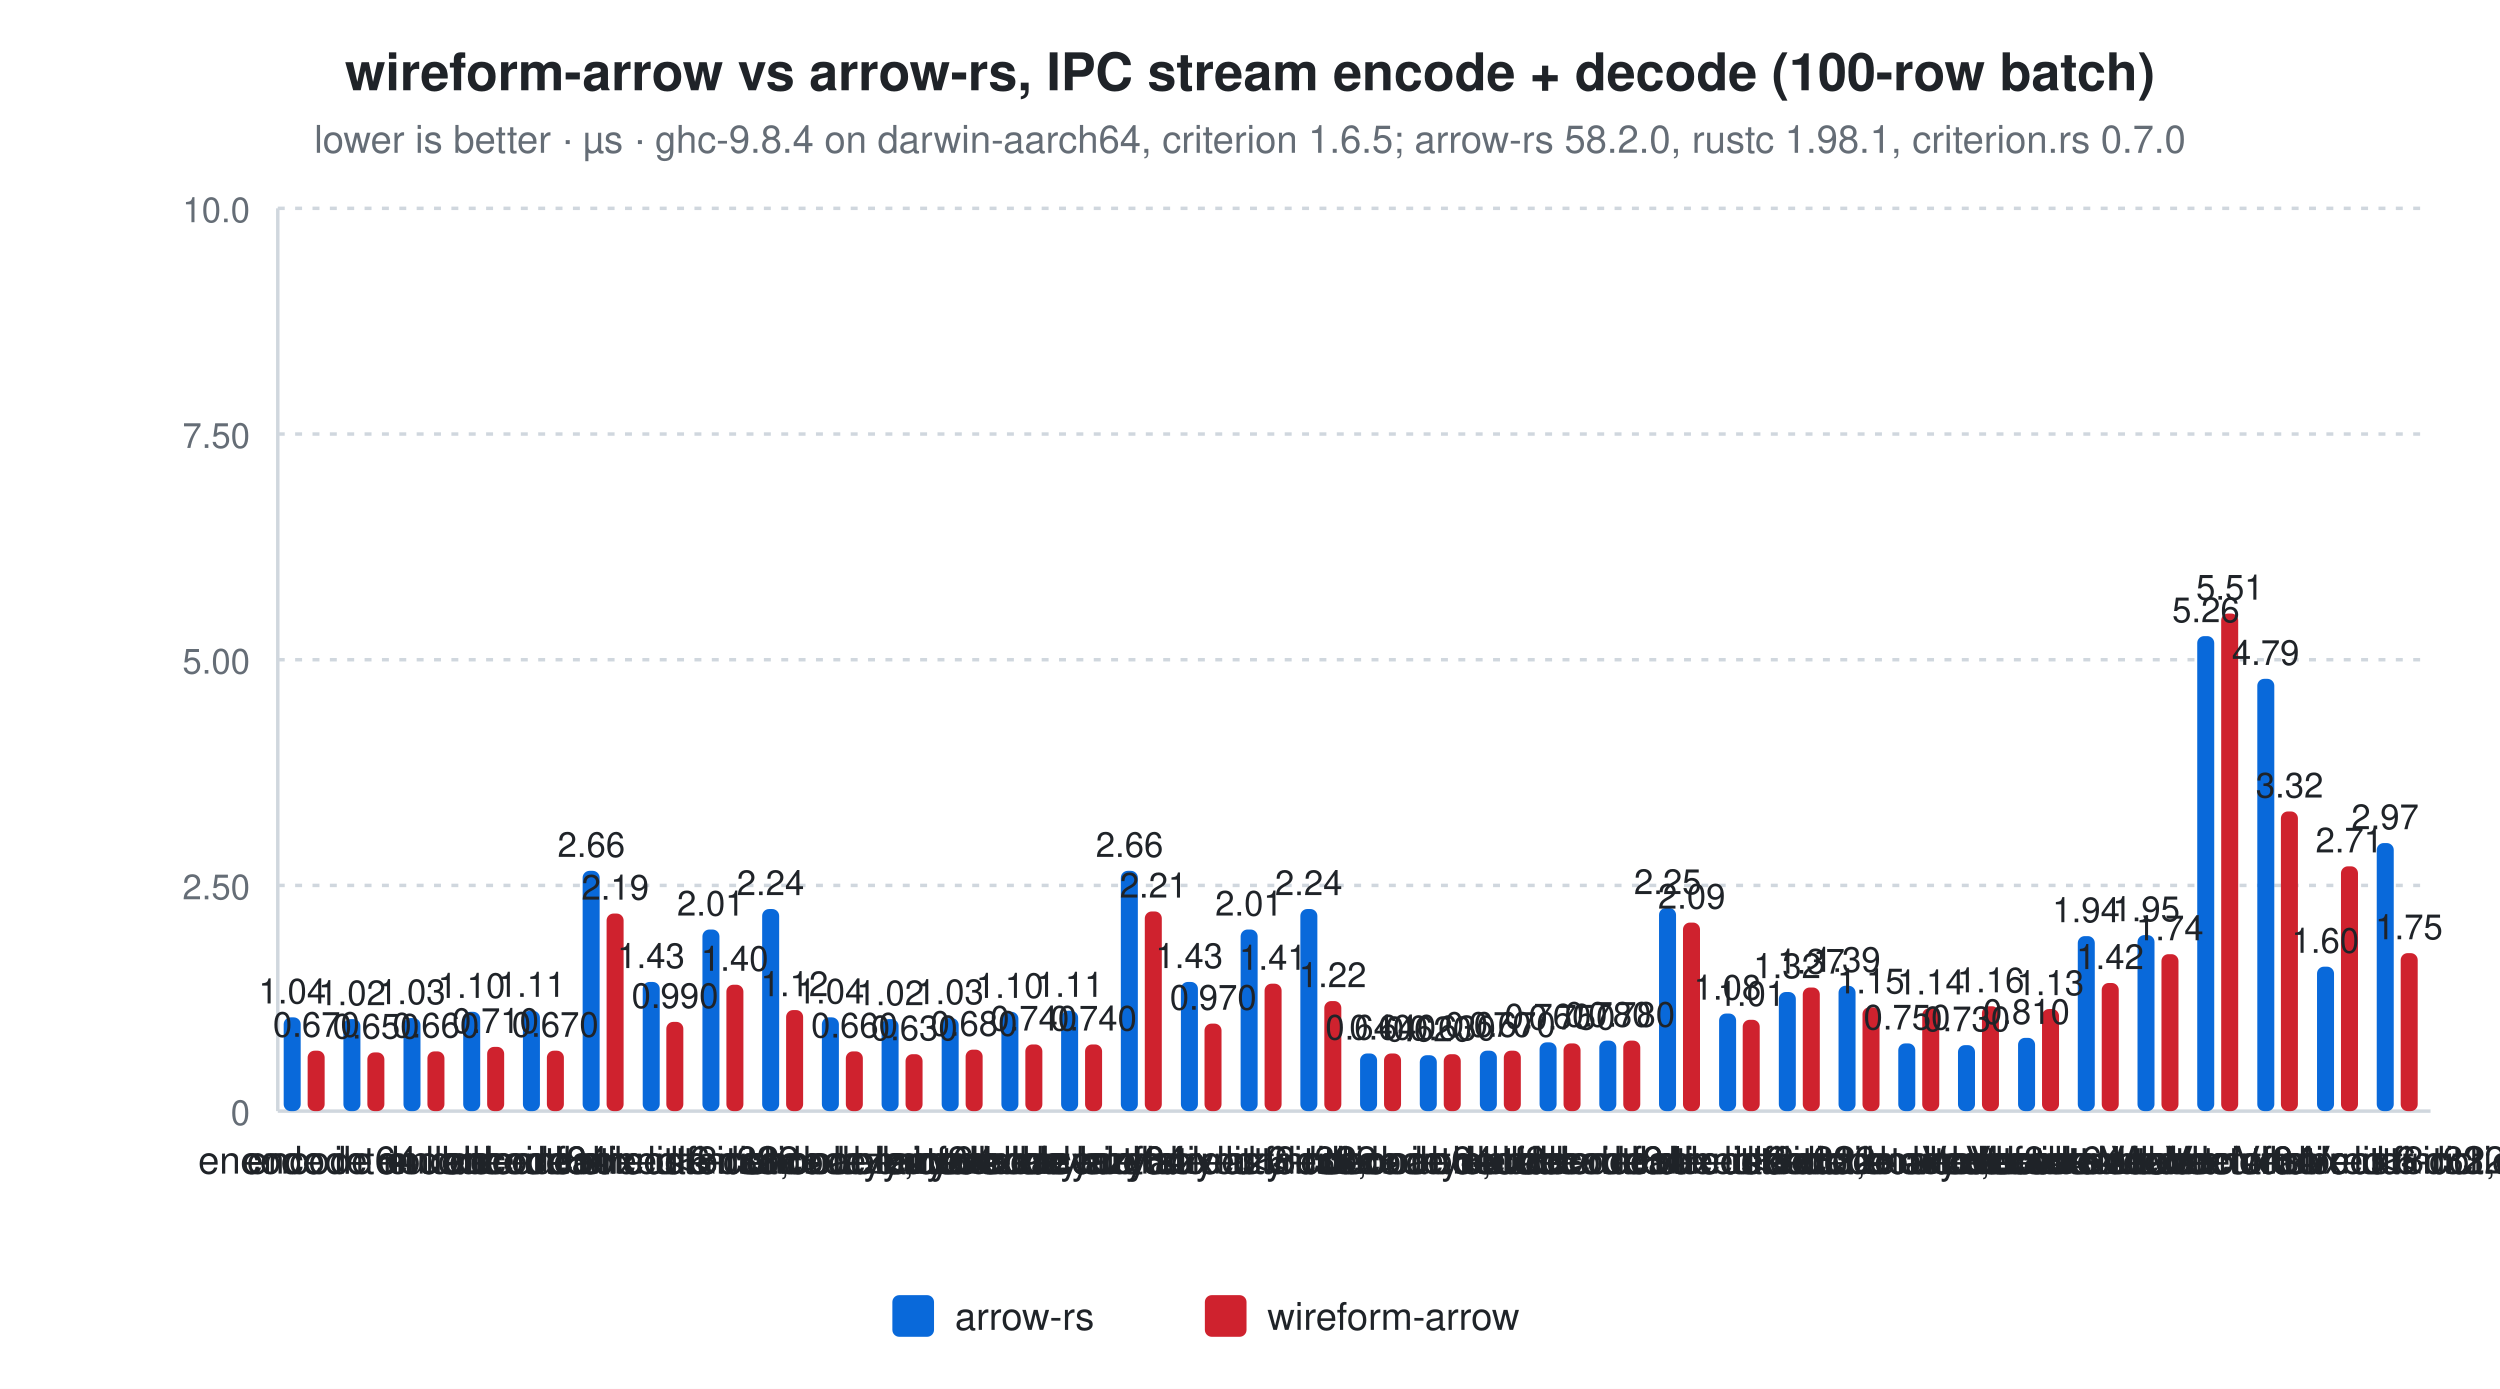
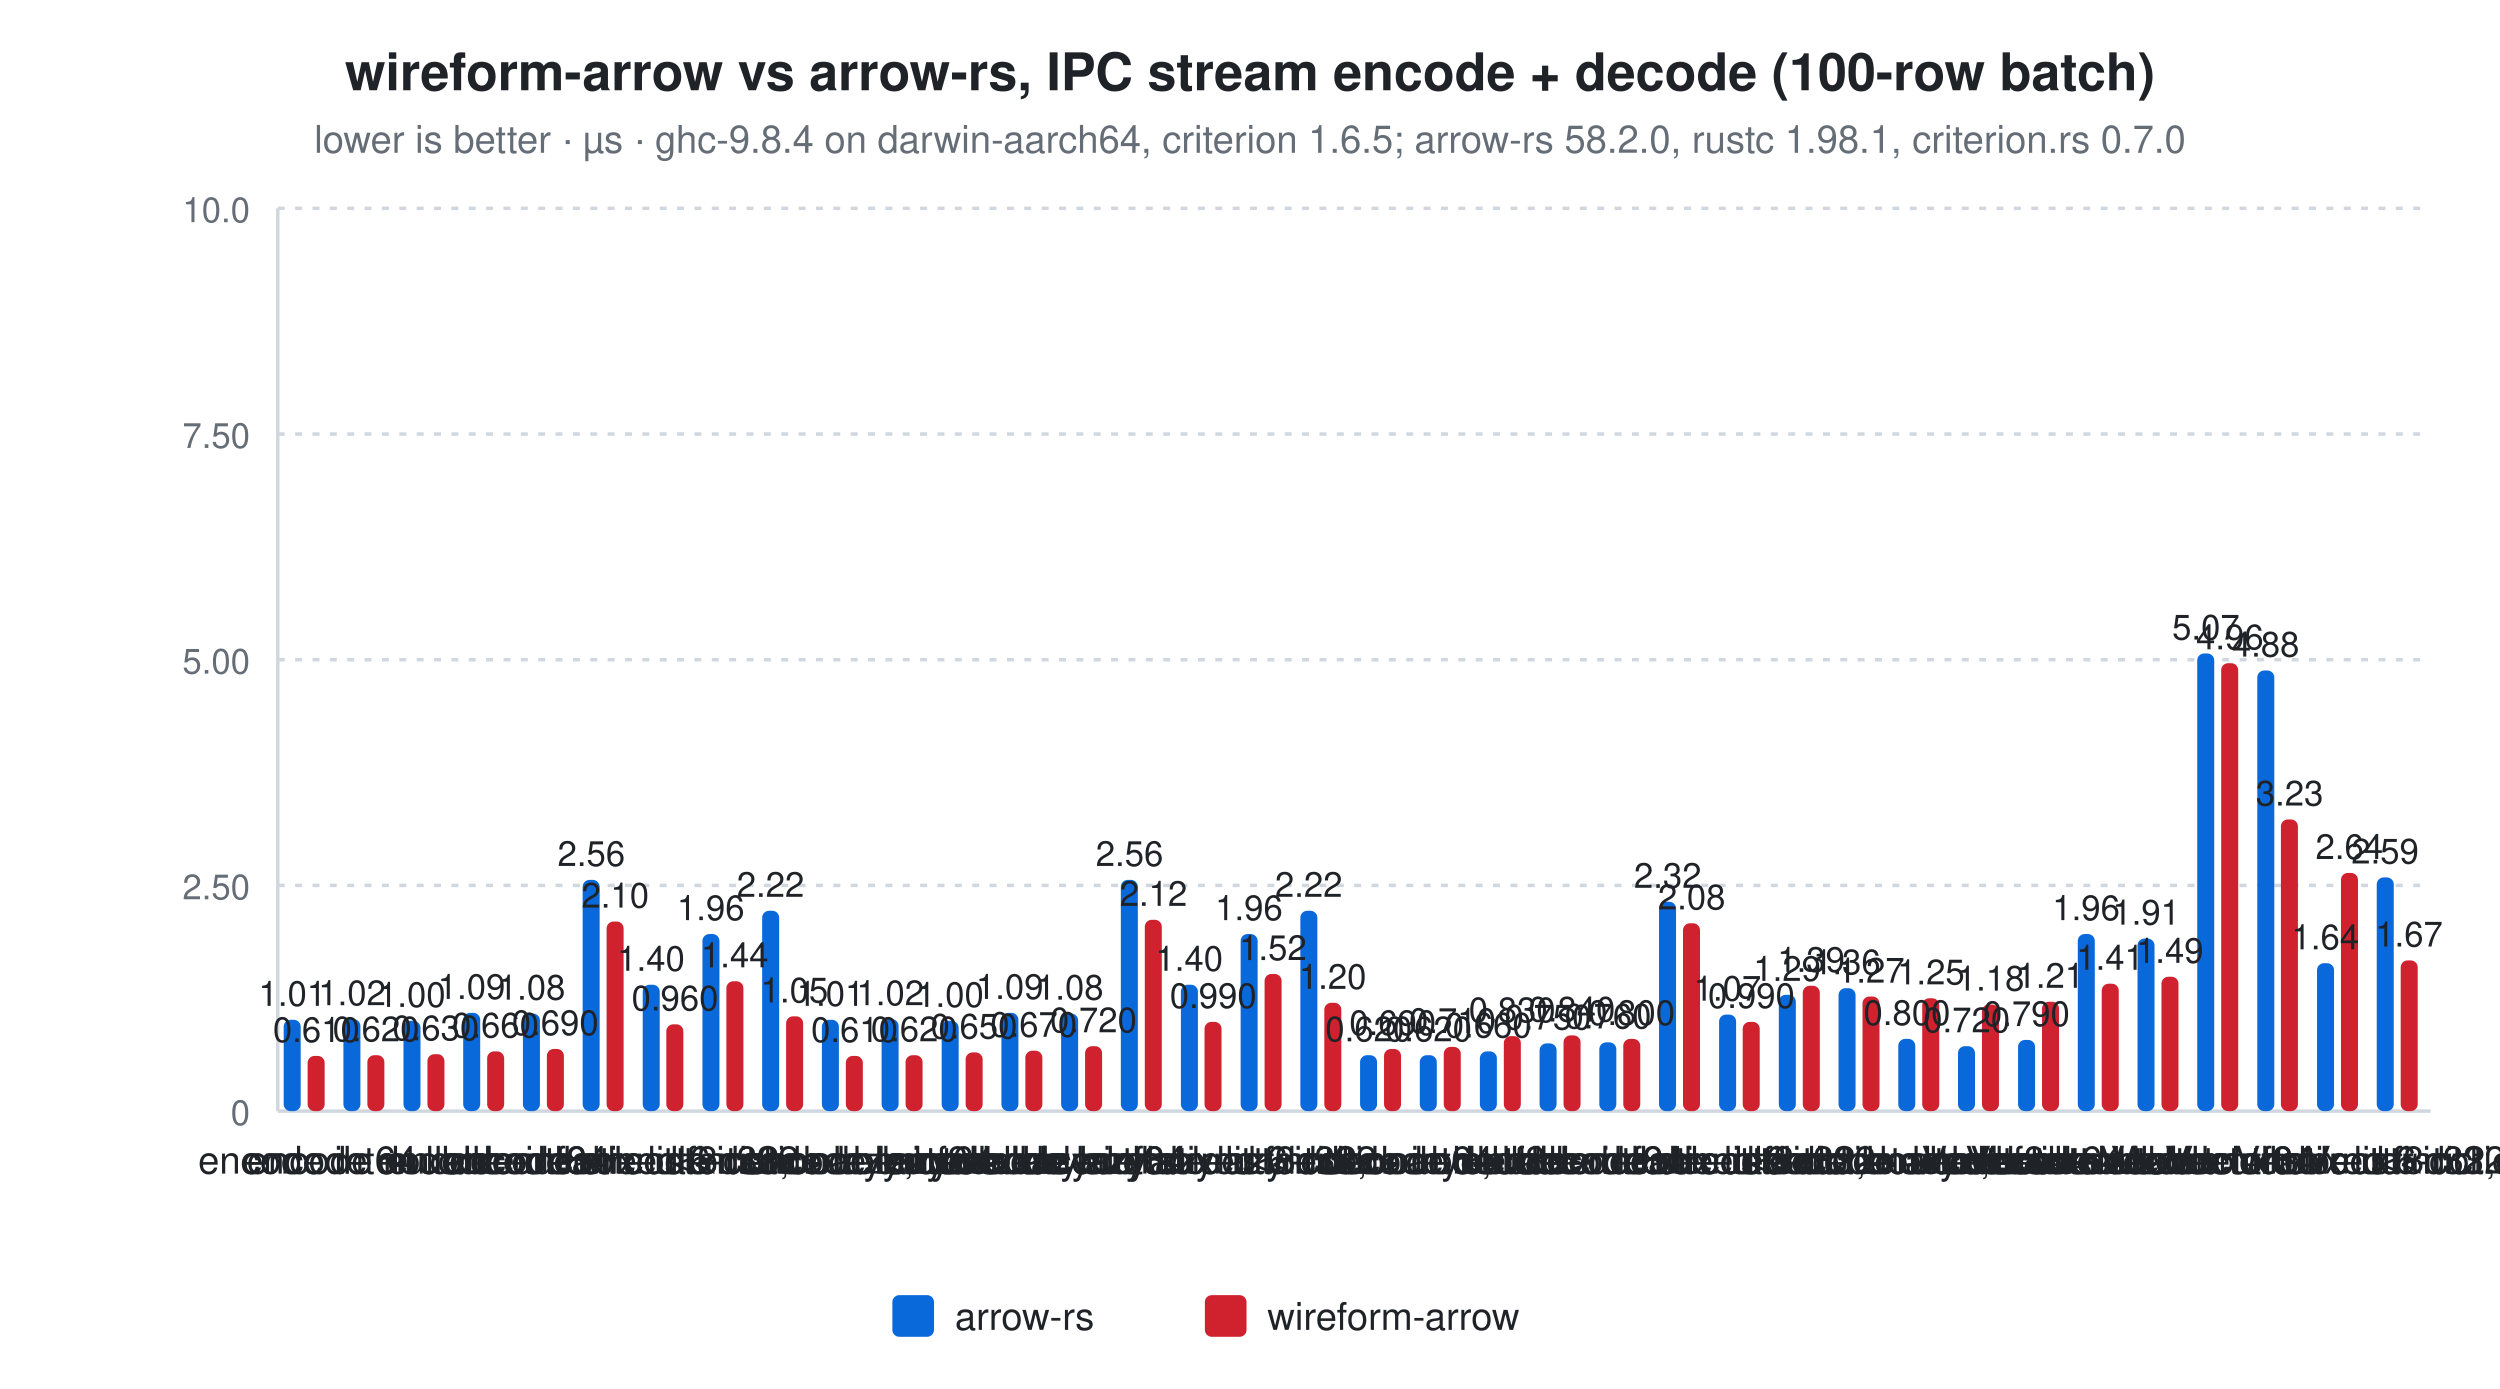
<svg xmlns="http://www.w3.org/2000/svg" viewBox="0 0 720 400" width="720" height="400" font-family="ui-sans-serif, system-ui, -apple-system, BlinkMacSystemFont, &quot;Segoe UI&quot;, Helvetica, Arial, sans-serif" font-size="12">
  <rect x="0" y="0" width="720" height="400" fill="#ffffff" />
  <text x="360" y="26" text-anchor="middle" font-size="15" font-weight="600" fill="#1f2328">wireform-arrow vs arrow-rs, IPC stream encode + decode (100-row batch)</text>
  <text x="360" y="44" text-anchor="middle" font-size="11" fill="#656d76">lower is better · µs · ghc-9.8.4 on darwin-aarch64, criterion 1.6.5; arrow-rs 58.2.0, rustc 1.98.1, criterion.rs 0.7.0</text>
  <g stroke="#d0d7de" stroke-width="1">
    <line x1="80" y1="320" x2="700" y2="320" />
    <line x1="80" y1="60" x2="80" y2="320" />
  </g>
  <g>
    <g />
    <text x="72" y="324" text-anchor="end" font-size="10" fill="#656d76">0</text>
    <line x1="80" y1="255" x2="700" y2="255" stroke="#d0d7de" stroke-width="1" stroke-dasharray="2 3" />
    <text x="72" y="259" text-anchor="end" font-size="10" fill="#656d76">2.50</text>
    <line x1="80" y1="190" x2="700" y2="190" stroke="#d0d7de" stroke-width="1" stroke-dasharray="2 3" />
    <text x="72" y="194" text-anchor="end" font-size="10" fill="#656d76">5.00</text>
    <line x1="80" y1="125" x2="700" y2="125" stroke="#d0d7de" stroke-width="1" stroke-dasharray="2 3" />
    <text x="72" y="129" text-anchor="end" font-size="10" fill="#656d76">7.50</text>
    <line x1="80" y1="60" x2="700" y2="60" stroke="#d0d7de" stroke-width="1" stroke-dasharray="2 3" />
    <text x="72" y="64" text-anchor="end" font-size="10" fill="#656d76">10.0</text>
  </g>
  <g>
-     <rect x="81.7" y="293.0" width="4.9" height="27.0" rx="2" fill="#0969da" />
-     <rect x="88.6" y="302.6" width="4.9" height="17.4" rx="2" fill="#cf222e" />
+     <rect x="81.7" y="293.7" width="4.9" height="26.3" rx="2" fill="#0969da" />
+     <rect x="88.6" y="304.1" width="4.9" height="15.9" rx="2" fill="#cf222e" />
    <rect x="98.9" y="293.5" width="4.9" height="26.5" rx="2" fill="#0969da" />
-     <rect x="105.8" y="303.1" width="4.9" height="16.9" rx="2" fill="#cf222e" />
-     <rect x="116.2" y="293.2" width="4.9" height="26.8" rx="2" fill="#0969da" />
-     <rect x="123.1" y="302.8" width="4.9" height="17.2" rx="2" fill="#cf222e" />
-     <rect x="133.4" y="291.4" width="4.9" height="28.6" rx="2" fill="#0969da" />
-     <rect x="140.3" y="301.5" width="4.9" height="18.5" rx="2" fill="#cf222e" />
-     <rect x="150.6" y="291.1" width="4.9" height="28.9" rx="2" fill="#0969da" />
-     <rect x="157.5" y="302.6" width="4.9" height="17.4" rx="2" fill="#cf222e" />
-     <rect x="167.8" y="250.8" width="4.9" height="69.2" rx="2" fill="#0969da" />
-     <rect x="174.7" y="263.1" width="4.9" height="56.9" rx="2" fill="#cf222e" />
-     <rect x="185.1" y="282.8" width="4.9" height="37.2" rx="2" fill="#0969da" />
-     <rect x="191.9" y="294.3" width="4.9" height="25.7" rx="2" fill="#cf222e" />
-     <rect x="202.3" y="267.7" width="4.9" height="52.3" rx="2" fill="#0969da" />
-     <rect x="209.2" y="283.6" width="4.9" height="36.4" rx="2" fill="#cf222e" />
-     <rect x="219.5" y="261.8" width="4.9" height="58.2" rx="2" fill="#0969da" />
-     <rect x="226.4" y="290.9" width="4.9" height="29.1" rx="2" fill="#cf222e" />
-     <rect x="236.7" y="293.0" width="4.9" height="27.0" rx="2" fill="#0969da" />
-     <rect x="243.6" y="302.8" width="4.9" height="17.2" rx="2" fill="#cf222e" />
+     <rect x="105.8" y="303.9" width="4.9" height="16.1" rx="2" fill="#cf222e" />
+     <rect x="116.2" y="294" width="4.9" height="26" rx="2" fill="#0969da" />
+     <rect x="123.1" y="303.6" width="4.9" height="16.4" rx="2" fill="#cf222e" />
+     <rect x="133.4" y="291.7" width="4.9" height="28.3" rx="2" fill="#0969da" />
+     <rect x="140.3" y="302.8" width="4.9" height="17.2" rx="2" fill="#cf222e" />
+     <rect x="150.6" y="291.9" width="4.9" height="28.1" rx="2" fill="#0969da" />
+     <rect x="157.5" y="302.1" width="4.9" height="17.9" rx="2" fill="#cf222e" />
+     <rect x="167.8" y="253.4" width="4.9" height="66.6" rx="2" fill="#0969da" />
+     <rect x="174.7" y="265.4" width="4.9" height="54.6" rx="2" fill="#cf222e" />
+     <rect x="185.1" y="283.6" width="4.9" height="36.4" rx="2" fill="#0969da" />
+     <rect x="191.9" y="295.0" width="4.9" height="25.0" rx="2" fill="#cf222e" />
+     <rect x="202.3" y="269.0" width="4.9" height="51.0" rx="2" fill="#0969da" />
+     <rect x="209.2" y="282.6" width="4.9" height="37.4" rx="2" fill="#cf222e" />
+     <rect x="219.5" y="262.3" width="4.9" height="57.7" rx="2" fill="#0969da" />
+     <rect x="226.4" y="292.7" width="4.9" height="27.3" rx="2" fill="#cf222e" />
+     <rect x="236.7" y="293.7" width="4.9" height="26.3" rx="2" fill="#0969da" />
+     <rect x="243.6" y="304.1" width="4.9" height="15.9" rx="2" fill="#cf222e" />
    <rect x="253.9" y="293.5" width="4.9" height="26.5" rx="2" fill="#0969da" />
-     <rect x="260.8" y="303.6" width="4.9" height="16.4" rx="2" fill="#cf222e" />
-     <rect x="271.2" y="293.2" width="4.9" height="26.8" rx="2" fill="#0969da" />
-     <rect x="278.1" y="302.3" width="4.9" height="17.7" rx="2" fill="#cf222e" />
-     <rect x="288.4" y="291.4" width="4.9" height="28.6" rx="2" fill="#0969da" />
-     <rect x="295.3" y="300.8" width="4.9" height="19.2" rx="2" fill="#cf222e" />
-     <rect x="305.6" y="291.1" width="4.9" height="28.9" rx="2" fill="#0969da" />
-     <rect x="312.5" y="300.8" width="4.9" height="19.2" rx="2" fill="#cf222e" />
-     <rect x="322.8" y="250.8" width="4.9" height="69.2" rx="2" fill="#0969da" />
-     <rect x="329.7" y="262.5" width="4.9" height="57.5" rx="2" fill="#cf222e" />
-     <rect x="340.1" y="282.8" width="4.9" height="37.2" rx="2" fill="#0969da" />
-     <rect x="346.9" y="294.8" width="4.9" height="25.2" rx="2" fill="#cf222e" />
-     <rect x="357.3" y="267.7" width="4.9" height="52.3" rx="2" fill="#0969da" />
-     <rect x="364.2" y="283.3" width="4.9" height="36.7" rx="2" fill="#cf222e" />
-     <rect x="374.5" y="261.8" width="4.9" height="58.2" rx="2" fill="#0969da" />
-     <rect x="381.4" y="288.3" width="4.9" height="31.7" rx="2" fill="#cf222e" />
-     <rect x="391.7" y="303.4" width="4.9" height="16.6" rx="2" fill="#0969da" />
-     <rect x="398.6" y="303.4" width="4.9" height="16.6" rx="2" fill="#cf222e" />
+     <rect x="260.8" y="303.9" width="4.9" height="16.1" rx="2" fill="#cf222e" />
+     <rect x="271.2" y="294" width="4.9" height="26" rx="2" fill="#0969da" />
+     <rect x="278.1" y="303.1" width="4.9" height="16.9" rx="2" fill="#cf222e" />
+     <rect x="288.4" y="291.7" width="4.9" height="28.3" rx="2" fill="#0969da" />
+     <rect x="295.3" y="302.6" width="4.9" height="17.4" rx="2" fill="#cf222e" />
+     <rect x="305.6" y="291.9" width="4.9" height="28.1" rx="2" fill="#0969da" />
+     <rect x="312.5" y="301.3" width="4.9" height="18.7" rx="2" fill="#cf222e" />
+     <rect x="322.8" y="253.4" width="4.9" height="66.6" rx="2" fill="#0969da" />
+     <rect x="329.7" y="264.9" width="4.9" height="55.1" rx="2" fill="#cf222e" />
+     <rect x="340.1" y="283.6" width="4.9" height="36.4" rx="2" fill="#0969da" />
+     <rect x="346.9" y="294.3" width="4.9" height="25.7" rx="2" fill="#cf222e" />
+     <rect x="357.3" y="269.0" width="4.9" height="51.0" rx="2" fill="#0969da" />
+     <rect x="364.2" y="280.5" width="4.9" height="39.5" rx="2" fill="#cf222e" />
+     <rect x="374.5" y="262.3" width="4.9" height="57.7" rx="2" fill="#0969da" />
+     <rect x="381.4" y="288.8" width="4.9" height="31.2" rx="2" fill="#cf222e" />
+     <rect x="391.7" y="303.9" width="4.9" height="16.1" rx="2" fill="#0969da" />
+     <rect x="398.6" y="302.1" width="4.9" height="17.9" rx="2" fill="#cf222e" />
    <rect x="408.9" y="303.9" width="4.9" height="16.1" rx="2" fill="#0969da" />
-     <rect x="415.8" y="303.6" width="4.9" height="16.4" rx="2" fill="#cf222e" />
-     <rect x="426.2" y="302.6" width="4.9" height="17.4" rx="2" fill="#0969da" />
-     <rect x="433.1" y="302.6" width="4.9" height="17.4" rx="2" fill="#cf222e" />
-     <rect x="443.4" y="300.2" width="4.9" height="19.8" rx="2" fill="#0969da" />
-     <rect x="450.3" y="300.5" width="4.9" height="19.5" rx="2" fill="#cf222e" />
-     <rect x="460.6" y="299.7" width="4.9" height="20.3" rx="2" fill="#0969da" />
-     <rect x="467.5" y="299.7" width="4.9" height="20.3" rx="2" fill="#cf222e" />
-     <rect x="477.8" y="261.5" width="4.9" height="58.5" rx="2" fill="#0969da" />
-     <rect x="484.7" y="265.7" width="4.9" height="54.3" rx="2" fill="#cf222e" />
-     <rect x="495.1" y="291.9" width="4.9" height="28.1" rx="2" fill="#0969da" />
-     <rect x="501.9" y="293.7" width="4.9" height="26.3" rx="2" fill="#cf222e" />
-     <rect x="512.3" y="285.7" width="4.9" height="34.3" rx="2" fill="#0969da" />
-     <rect x="519.2" y="284.4" width="4.9" height="35.6" rx="2" fill="#cf222e" />
-     <rect x="529.5" y="283.9" width="4.9" height="36.1" rx="2" fill="#0969da" />
-     <rect x="536.4" y="290.1" width="4.9" height="29.9" rx="2" fill="#cf222e" />
-     <rect x="546.7" y="300.5" width="4.9" height="19.5" rx="2" fill="#0969da" />
-     <rect x="553.6" y="290.4" width="4.9" height="29.6" rx="2" fill="#cf222e" />
-     <rect x="563.9" y="301.0" width="4.9" height="19.0" rx="2" fill="#0969da" />
-     <rect x="570.8" y="289.8" width="4.9" height="30.2" rx="2" fill="#cf222e" />
-     <rect x="581.2" y="298.9" width="4.9" height="21.1" rx="2" fill="#0969da" />
-     <rect x="588.1" y="290.6" width="4.9" height="29.4" rx="2" fill="#cf222e" />
-     <rect x="598.4" y="269.6" width="4.9" height="50.4" rx="2" fill="#0969da" />
-     <rect x="605.3" y="283.1" width="4.9" height="36.9" rx="2" fill="#cf222e" />
-     <rect x="615.6" y="269.3" width="4.9" height="50.7" rx="2" fill="#0969da" />
-     <rect x="622.5" y="274.8" width="4.9" height="45.2" rx="2" fill="#cf222e" />
-     <rect x="632.8" y="183.2" width="4.9" height="136.8" rx="2" fill="#0969da" />
-     <rect x="639.7" y="176.7" width="4.9" height="143.3" rx="2" fill="#cf222e" />
-     <rect x="650.1" y="195.5" width="4.9" height="124.5" rx="2" fill="#0969da" />
-     <rect x="656.9" y="233.7" width="4.9" height="86.3" rx="2" fill="#cf222e" />
-     <rect x="667.3" y="278.4" width="4.9" height="41.6" rx="2" fill="#0969da" />
-     <rect x="674.2" y="249.5" width="4.9" height="70.5" rx="2" fill="#cf222e" />
-     <rect x="684.5" y="242.8" width="4.9" height="77.2" rx="2" fill="#0969da" />
-     <rect x="691.4" y="274.5" width="4.9" height="45.5" rx="2" fill="#cf222e" />
-   </g>
-   <g>
-     <text x="84.2" y="289.0" text-anchor="middle" font-size="10" fill="#1f2328">1.04</text>
-     <text x="91.1" y="298.6" text-anchor="middle" font-size="10" fill="#1f2328">0.670</text>
+     <rect x="415.8" y="301.5" width="4.9" height="18.5" rx="2" fill="#cf222e" />
+     <rect x="426.2" y="302.8" width="4.9" height="17.2" rx="2" fill="#0969da" />
+     <rect x="433.1" y="298.4" width="4.9" height="21.6" rx="2" fill="#cf222e" />
+     <rect x="443.4" y="300.5" width="4.9" height="19.5" rx="2" fill="#0969da" />
+     <rect x="450.3" y="298.2" width="4.9" height="21.8" rx="2" fill="#cf222e" />
+     <rect x="460.6" y="300.2" width="4.9" height="19.8" rx="2" fill="#0969da" />
+     <rect x="467.5" y="299.2" width="4.9" height="20.8" rx="2" fill="#cf222e" />
+     <rect x="477.8" y="259.7" width="4.9" height="60.3" rx="2" fill="#0969da" />
+     <rect x="484.7" y="265.9" width="4.9" height="54.1" rx="2" fill="#cf222e" />
+     <rect x="495.1" y="292.2" width="4.9" height="27.8" rx="2" fill="#0969da" />
+     <rect x="501.9" y="294.3" width="4.9" height="25.7" rx="2" fill="#cf222e" />
+     <rect x="512.3" y="286.5" width="4.9" height="33.5" rx="2" fill="#0969da" />
+     <rect x="519.2" y="283.9" width="4.9" height="36.1" rx="2" fill="#cf222e" />
+     <rect x="529.5" y="284.6" width="4.9" height="35.4" rx="2" fill="#0969da" />
+     <rect x="536.4" y="287.0" width="4.9" height="33.0" rx="2" fill="#cf222e" />
+     <rect x="546.7" y="299.2" width="4.9" height="20.8" rx="2" fill="#0969da" />
+     <rect x="553.6" y="287.5" width="4.9" height="32.5" rx="2" fill="#cf222e" />
+     <rect x="563.9" y="301.3" width="4.9" height="18.7" rx="2" fill="#0969da" />
+     <rect x="570.8" y="289.3" width="4.9" height="30.7" rx="2" fill="#cf222e" />
+     <rect x="581.2" y="299.5" width="4.9" height="20.5" rx="2" fill="#0969da" />
+     <rect x="588.1" y="288.5" width="4.9" height="31.5" rx="2" fill="#cf222e" />
+     <rect x="598.4" y="269.0" width="4.9" height="51.0" rx="2" fill="#0969da" />
+     <rect x="605.3" y="283.3" width="4.9" height="36.7" rx="2" fill="#cf222e" />
+     <rect x="615.6" y="270.3" width="4.9" height="49.7" rx="2" fill="#0969da" />
+     <rect x="622.5" y="281.3" width="4.9" height="38.7" rx="2" fill="#cf222e" />
+     <rect x="632.8" y="188.2" width="4.9" height="131.8" rx="2" fill="#0969da" />
+     <rect x="639.7" y="191.0" width="4.9" height="129.0" rx="2" fill="#cf222e" />
+     <rect x="650.1" y="193.1" width="4.9" height="126.9" rx="2" fill="#0969da" />
+     <rect x="656.9" y="236.0" width="4.9" height="84.0" rx="2" fill="#cf222e" />
+     <rect x="667.3" y="277.4" width="4.9" height="42.6" rx="2" fill="#0969da" />
+     <rect x="674.2" y="251.4" width="4.9" height="68.6" rx="2" fill="#cf222e" />
+     <rect x="684.5" y="252.7" width="4.9" height="67.3" rx="2" fill="#0969da" />
+     <rect x="691.4" y="276.6" width="4.9" height="43.4" rx="2" fill="#cf222e" />
+   </g>
+   <g>
+     <text x="84.2" y="289.7" text-anchor="middle" font-size="10" fill="#1f2328">1.01</text>
+     <text x="91.1" y="300.1" text-anchor="middle" font-size="10" fill="#1f2328">0.610</text>
    <text x="101.4" y="289.5" text-anchor="middle" font-size="10" fill="#1f2328">1.02</text>
-     <text x="108.3" y="299.1" text-anchor="middle" font-size="10" fill="#1f2328">0.650</text>
-     <text x="118.6" y="289.2" text-anchor="middle" font-size="10" fill="#1f2328">1.03</text>
-     <text x="125.5" y="298.8" text-anchor="middle" font-size="10" fill="#1f2328">0.660</text>
-     <text x="135.8" y="287.4" text-anchor="middle" font-size="10" fill="#1f2328">1.10</text>
-     <text x="142.7" y="297.5" text-anchor="middle" font-size="10" fill="#1f2328">0.710</text>
-     <text x="153.1" y="287.1" text-anchor="middle" font-size="10" fill="#1f2328">1.11</text>
-     <text x="159.9" y="298.6" text-anchor="middle" font-size="10" fill="#1f2328">0.670</text>
-     <text x="170.3" y="246.8" text-anchor="middle" font-size="10" fill="#1f2328">2.66</text>
-     <text x="177.2" y="259.1" text-anchor="middle" font-size="10" fill="#1f2328">2.19</text>
-     <text x="187.5" y="278.8" text-anchor="middle" font-size="10" fill="#1f2328">1.43</text>
-     <text x="194.4" y="290.3" text-anchor="middle" font-size="10" fill="#1f2328">0.990</text>
-     <text x="204.7" y="263.7" text-anchor="middle" font-size="10" fill="#1f2328">2.01</text>
-     <text x="211.6" y="279.6" text-anchor="middle" font-size="10" fill="#1f2328">1.40</text>
-     <text x="221.9" y="257.8" text-anchor="middle" font-size="10" fill="#1f2328">2.24</text>
-     <text x="228.8" y="286.9" text-anchor="middle" font-size="10" fill="#1f2328">1.12</text>
-     <text x="239.2" y="289.0" text-anchor="middle" font-size="10" fill="#1f2328">1.04</text>
-     <text x="246.1" y="298.8" text-anchor="middle" font-size="10" fill="#1f2328">0.660</text>
+     <text x="108.3" y="299.9" text-anchor="middle" font-size="10" fill="#1f2328">0.620</text>
+     <text x="118.6" y="290" text-anchor="middle" font-size="10" fill="#1f2328">1.00</text>
+     <text x="125.5" y="299.6" text-anchor="middle" font-size="10" fill="#1f2328">0.630</text>
+     <text x="135.8" y="287.7" text-anchor="middle" font-size="10" fill="#1f2328">1.09</text>
+     <text x="142.7" y="298.8" text-anchor="middle" font-size="10" fill="#1f2328">0.660</text>
+     <text x="153.1" y="287.9" text-anchor="middle" font-size="10" fill="#1f2328">1.08</text>
+     <text x="159.9" y="298.1" text-anchor="middle" font-size="10" fill="#1f2328">0.690</text>
+     <text x="170.3" y="249.4" text-anchor="middle" font-size="10" fill="#1f2328">2.56</text>
+     <text x="177.2" y="261.4" text-anchor="middle" font-size="10" fill="#1f2328">2.10</text>
+     <text x="187.5" y="279.6" text-anchor="middle" font-size="10" fill="#1f2328">1.40</text>
+     <text x="194.4" y="291.0" text-anchor="middle" font-size="10" fill="#1f2328">0.960</text>
+     <text x="204.7" y="265.0" text-anchor="middle" font-size="10" fill="#1f2328">1.96</text>
+     <text x="211.6" y="278.6" text-anchor="middle" font-size="10" fill="#1f2328">1.44</text>
+     <text x="221.9" y="258.3" text-anchor="middle" font-size="10" fill="#1f2328">2.22</text>
+     <text x="228.8" y="288.7" text-anchor="middle" font-size="10" fill="#1f2328">1.05</text>
+     <text x="239.2" y="289.7" text-anchor="middle" font-size="10" fill="#1f2328">1.01</text>
+     <text x="246.1" y="300.1" text-anchor="middle" font-size="10" fill="#1f2328">0.610</text>
    <text x="256.4" y="289.5" text-anchor="middle" font-size="10" fill="#1f2328">1.02</text>
-     <text x="263.3" y="299.6" text-anchor="middle" font-size="10" fill="#1f2328">0.630</text>
-     <text x="273.6" y="289.2" text-anchor="middle" font-size="10" fill="#1f2328">1.03</text>
-     <text x="280.5" y="298.3" text-anchor="middle" font-size="10" fill="#1f2328">0.680</text>
-     <text x="290.8" y="287.4" text-anchor="middle" font-size="10" fill="#1f2328">1.10</text>
-     <text x="297.7" y="296.8" text-anchor="middle" font-size="10" fill="#1f2328">0.740</text>
-     <text x="308.1" y="287.1" text-anchor="middle" font-size="10" fill="#1f2328">1.11</text>
-     <text x="314.9" y="296.8" text-anchor="middle" font-size="10" fill="#1f2328">0.740</text>
-     <text x="325.3" y="246.8" text-anchor="middle" font-size="10" fill="#1f2328">2.66</text>
-     <text x="332.2" y="258.5" text-anchor="middle" font-size="10" fill="#1f2328">2.21</text>
-     <text x="342.5" y="278.8" text-anchor="middle" font-size="10" fill="#1f2328">1.43</text>
-     <text x="349.4" y="290.8" text-anchor="middle" font-size="10" fill="#1f2328">0.970</text>
-     <text x="359.7" y="263.7" text-anchor="middle" font-size="10" fill="#1f2328">2.01</text>
-     <text x="366.6" y="279.3" text-anchor="middle" font-size="10" fill="#1f2328">1.41</text>
-     <text x="376.9" y="257.8" text-anchor="middle" font-size="10" fill="#1f2328">2.24</text>
-     <text x="383.8" y="284.3" text-anchor="middle" font-size="10" fill="#1f2328">1.22</text>
-     <text x="394.2" y="299.4" text-anchor="middle" font-size="10" fill="#1f2328">0.640</text>
-     <text x="401.1" y="299.4" text-anchor="middle" font-size="10" fill="#1f2328">0.640</text>
+     <text x="263.3" y="299.9" text-anchor="middle" font-size="10" fill="#1f2328">0.620</text>
+     <text x="273.6" y="290" text-anchor="middle" font-size="10" fill="#1f2328">1.00</text>
+     <text x="280.5" y="299.1" text-anchor="middle" font-size="10" fill="#1f2328">0.650</text>
+     <text x="290.8" y="287.7" text-anchor="middle" font-size="10" fill="#1f2328">1.09</text>
+     <text x="297.7" y="298.6" text-anchor="middle" font-size="10" fill="#1f2328">0.670</text>
+     <text x="308.1" y="287.9" text-anchor="middle" font-size="10" fill="#1f2328">1.08</text>
+     <text x="314.9" y="297.3" text-anchor="middle" font-size="10" fill="#1f2328">0.720</text>
+     <text x="325.3" y="249.4" text-anchor="middle" font-size="10" fill="#1f2328">2.56</text>
+     <text x="332.2" y="260.9" text-anchor="middle" font-size="10" fill="#1f2328">2.12</text>
+     <text x="342.5" y="279.6" text-anchor="middle" font-size="10" fill="#1f2328">1.40</text>
+     <text x="349.4" y="290.3" text-anchor="middle" font-size="10" fill="#1f2328">0.990</text>
+     <text x="359.7" y="265.0" text-anchor="middle" font-size="10" fill="#1f2328">1.96</text>
+     <text x="366.6" y="276.5" text-anchor="middle" font-size="10" fill="#1f2328">1.52</text>
+     <text x="376.9" y="258.3" text-anchor="middle" font-size="10" fill="#1f2328">2.22</text>
+     <text x="383.8" y="284.8" text-anchor="middle" font-size="10" fill="#1f2328">1.20</text>
+     <text x="394.2" y="299.9" text-anchor="middle" font-size="10" fill="#1f2328">0.620</text>
+     <text x="401.1" y="298.1" text-anchor="middle" font-size="10" fill="#1f2328">0.690</text>
    <text x="411.4" y="299.9" text-anchor="middle" font-size="10" fill="#1f2328">0.620</text>
-     <text x="418.3" y="299.6" text-anchor="middle" font-size="10" fill="#1f2328">0.630</text>
-     <text x="428.6" y="298.6" text-anchor="middle" font-size="10" fill="#1f2328">0.670</text>
-     <text x="435.5" y="298.6" text-anchor="middle" font-size="10" fill="#1f2328">0.670</text>
-     <text x="445.8" y="296.2" text-anchor="middle" font-size="10" fill="#1f2328">0.760</text>
-     <text x="452.7" y="296.5" text-anchor="middle" font-size="10" fill="#1f2328">0.750</text>
-     <text x="463.1" y="295.7" text-anchor="middle" font-size="10" fill="#1f2328">0.780</text>
-     <text x="469.9" y="295.7" text-anchor="middle" font-size="10" fill="#1f2328">0.780</text>
-     <text x="480.3" y="257.5" text-anchor="middle" font-size="10" fill="#1f2328">2.25</text>
-     <text x="487.2" y="261.7" text-anchor="middle" font-size="10" fill="#1f2328">2.09</text>
-     <text x="497.5" y="287.9" text-anchor="middle" font-size="10" fill="#1f2328">1.08</text>
-     <text x="504.4" y="289.7" text-anchor="middle" font-size="10" fill="#1f2328">1.01</text>
-     <text x="514.7" y="281.7" text-anchor="middle" font-size="10" fill="#1f2328">1.32</text>
-     <text x="521.6" y="280.4" text-anchor="middle" font-size="10" fill="#1f2328">1.37</text>
-     <text x="531.9" y="279.9" text-anchor="middle" font-size="10" fill="#1f2328">1.39</text>
-     <text x="538.8" y="286.1" text-anchor="middle" font-size="10" fill="#1f2328">1.15</text>
-     <text x="549.2" y="296.5" text-anchor="middle" font-size="10" fill="#1f2328">0.750</text>
-     <text x="556.1" y="286.4" text-anchor="middle" font-size="10" fill="#1f2328">1.14</text>
-     <text x="566.4" y="297.0" text-anchor="middle" font-size="10" fill="#1f2328">0.730</text>
-     <text x="573.3" y="285.8" text-anchor="middle" font-size="10" fill="#1f2328">1.16</text>
-     <text x="583.6" y="294.9" text-anchor="middle" font-size="10" fill="#1f2328">0.810</text>
-     <text x="590.5" y="286.6" text-anchor="middle" font-size="10" fill="#1f2328">1.13</text>
-     <text x="600.8" y="265.6" text-anchor="middle" font-size="10" fill="#1f2328">1.94</text>
-     <text x="607.7" y="279.1" text-anchor="middle" font-size="10" fill="#1f2328">1.42</text>
-     <text x="618.1" y="265.3" text-anchor="middle" font-size="10" fill="#1f2328">1.95</text>
-     <text x="624.9" y="270.8" text-anchor="middle" font-size="10" fill="#1f2328">1.74</text>
-     <text x="635.3" y="179.2" text-anchor="middle" font-size="10" fill="#1f2328">5.26</text>
-     <text x="642.2" y="172.7" text-anchor="middle" font-size="10" fill="#1f2328">5.51</text>
-     <text x="652.5" y="191.5" text-anchor="middle" font-size="10" fill="#1f2328">4.79</text>
-     <text x="659.4" y="229.7" text-anchor="middle" font-size="10" fill="#1f2328">3.32</text>
-     <text x="669.7" y="274.4" text-anchor="middle" font-size="10" fill="#1f2328">1.60</text>
-     <text x="676.6" y="245.5" text-anchor="middle" font-size="10" fill="#1f2328">2.71</text>
-     <text x="686.9" y="238.8" text-anchor="middle" font-size="10" fill="#1f2328">2.97</text>
-     <text x="693.8" y="270.5" text-anchor="middle" font-size="10" fill="#1f2328">1.75</text>
+     <text x="418.3" y="297.5" text-anchor="middle" font-size="10" fill="#1f2328">0.710</text>
+     <text x="428.6" y="298.8" text-anchor="middle" font-size="10" fill="#1f2328">0.660</text>
+     <text x="435.5" y="294.4" text-anchor="middle" font-size="10" fill="#1f2328">0.830</text>
+     <text x="445.8" y="296.5" text-anchor="middle" font-size="10" fill="#1f2328">0.750</text>
+     <text x="452.7" y="294.2" text-anchor="middle" font-size="10" fill="#1f2328">0.840</text>
+     <text x="463.1" y="296.2" text-anchor="middle" font-size="10" fill="#1f2328">0.760</text>
+     <text x="469.9" y="295.2" text-anchor="middle" font-size="10" fill="#1f2328">0.800</text>
+     <text x="480.3" y="255.7" text-anchor="middle" font-size="10" fill="#1f2328">2.32</text>
+     <text x="487.2" y="261.9" text-anchor="middle" font-size="10" fill="#1f2328">2.08</text>
+     <text x="497.5" y="288.2" text-anchor="middle" font-size="10" fill="#1f2328">1.07</text>
+     <text x="504.4" y="290.3" text-anchor="middle" font-size="10" fill="#1f2328">0.990</text>
+     <text x="514.7" y="282.5" text-anchor="middle" font-size="10" fill="#1f2328">1.29</text>
+     <text x="521.6" y="279.9" text-anchor="middle" font-size="10" fill="#1f2328">1.39</text>
+     <text x="531.9" y="280.6" text-anchor="middle" font-size="10" fill="#1f2328">1.36</text>
+     <text x="538.8" y="283.0" text-anchor="middle" font-size="10" fill="#1f2328">1.27</text>
+     <text x="549.2" y="295.2" text-anchor="middle" font-size="10" fill="#1f2328">0.800</text>
+     <text x="556.1" y="283.5" text-anchor="middle" font-size="10" fill="#1f2328">1.25</text>
+     <text x="566.4" y="297.3" text-anchor="middle" font-size="10" fill="#1f2328">0.720</text>
+     <text x="573.3" y="285.3" text-anchor="middle" font-size="10" fill="#1f2328">1.18</text>
+     <text x="583.6" y="295.5" text-anchor="middle" font-size="10" fill="#1f2328">0.790</text>
+     <text x="590.5" y="284.5" text-anchor="middle" font-size="10" fill="#1f2328">1.21</text>
+     <text x="600.8" y="265.0" text-anchor="middle" font-size="10" fill="#1f2328">1.96</text>
+     <text x="607.7" y="279.3" text-anchor="middle" font-size="10" fill="#1f2328">1.41</text>
+     <text x="618.1" y="266.3" text-anchor="middle" font-size="10" fill="#1f2328">1.91</text>
+     <text x="624.9" y="277.3" text-anchor="middle" font-size="10" fill="#1f2328">1.49</text>
+     <text x="635.3" y="184.2" text-anchor="middle" font-size="10" fill="#1f2328">5.07</text>
+     <text x="642.2" y="187.0" text-anchor="middle" font-size="10" fill="#1f2328">4.96</text>
+     <text x="652.5" y="189.1" text-anchor="middle" font-size="10" fill="#1f2328">4.88</text>
+     <text x="659.4" y="232.0" text-anchor="middle" font-size="10" fill="#1f2328">3.23</text>
+     <text x="669.7" y="273.4" text-anchor="middle" font-size="10" fill="#1f2328">1.64</text>
+     <text x="676.6" y="247.4" text-anchor="middle" font-size="10" fill="#1f2328">2.64</text>
+     <text x="686.9" y="248.7" text-anchor="middle" font-size="10" fill="#1f2328">2.59</text>
+     <text x="693.8" y="272.6" text-anchor="middle" font-size="10" fill="#1f2328">1.67</text>
  </g>
  <g>
    <text x="88.6" y="338" text-anchor="middle" font-size="11" fill="#1f2328">encode int64</text>
    <text x="105.8" y="338" text-anchor="middle" font-size="11" fill="#1f2328">encode double</text>
    <text x="123.1" y="338" text-anchor="middle" font-size="11" fill="#1f2328">encode nullable int64</text>
    <text x="140.3" y="338" text-anchor="middle" font-size="11" fill="#1f2328">encode utf8</text>
    <text x="157.5" y="338" text-anchor="middle" font-size="11" fill="#1f2328">encode nullable utf8</text>
    <text x="174.7" y="338" text-anchor="middle" font-size="11" fill="#1f2328">encode mixed 6-col</text>
    <text x="191.9" y="338" text-anchor="middle" font-size="11" fill="#1f2328">encode list&lt;int32&gt;</text>
    <text x="209.2" y="338" text-anchor="middle" font-size="11" fill="#1f2328">encode struct&lt;int32,double,bool&gt;</text>
    <text x="226.4" y="338" text-anchor="middle" font-size="11" fill="#1f2328">encode dictionary&lt;utf8&gt;</text>
    <text x="243.6" y="338" text-anchor="middle" font-size="11" fill="#1f2328">encode lazy int64</text>
    <text x="260.8" y="338" text-anchor="middle" font-size="11" fill="#1f2328">encode lazy double</text>
    <text x="278.1" y="338" text-anchor="middle" font-size="11" fill="#1f2328">encode lazy nullable int64</text>
    <text x="295.3" y="338" text-anchor="middle" font-size="11" fill="#1f2328">encode lazy utf8</text>
    <text x="312.5" y="338" text-anchor="middle" font-size="11" fill="#1f2328">encode lazy nullable utf8</text>
    <text x="329.7" y="338" text-anchor="middle" font-size="11" fill="#1f2328">encode lazy mixed 6-col</text>
    <text x="346.9" y="338" text-anchor="middle" font-size="11" fill="#1f2328">encode lazy list&lt;int32&gt;</text>
    <text x="364.2" y="338" text-anchor="middle" font-size="11" fill="#1f2328">encode lazy struct&lt;int32,double,bool&gt;</text>
    <text x="381.4" y="338" text-anchor="middle" font-size="11" fill="#1f2328">encode lazy dictionary&lt;utf8&gt;</text>
    <text x="398.6" y="338" text-anchor="middle" font-size="11" fill="#1f2328">decode int64</text>
    <text x="415.8" y="338" text-anchor="middle" font-size="11" fill="#1f2328">decode double</text>
    <text x="433.1" y="338" text-anchor="middle" font-size="11" fill="#1f2328">decode nullable int64</text>
    <text x="450.3" y="338" text-anchor="middle" font-size="11" fill="#1f2328">decode utf8</text>
    <text x="467.5" y="338" text-anchor="middle" font-size="11" fill="#1f2328">decode nullable utf8</text>
    <text x="484.7" y="338" text-anchor="middle" font-size="11" fill="#1f2328">decode mixed 6-col</text>
    <text x="501.9" y="338" text-anchor="middle" font-size="11" fill="#1f2328">decode list&lt;int32&gt;</text>
    <text x="519.2" y="338" text-anchor="middle" font-size="11" fill="#1f2328">decode struct&lt;int32,double,bool&gt;</text>
    <text x="536.4" y="338" text-anchor="middle" font-size="11" fill="#1f2328">decode dictionary&lt;utf8&gt;</text>
    <text x="553.6" y="338" text-anchor="middle" font-size="11" fill="#1f2328">decode + toVector int64</text>
    <text x="570.8" y="338" text-anchor="middle" font-size="11" fill="#1f2328">decode + toVector double</text>
    <text x="588.1" y="338" text-anchor="middle" font-size="11" fill="#1f2328">decode + toVector nullable int64</text>
    <text x="605.3" y="338" text-anchor="middle" font-size="11" fill="#1f2328">decode + toVector utf8</text>
    <text x="622.5" y="338" text-anchor="middle" font-size="11" fill="#1f2328">decode + toVector nullable utf8</text>
    <text x="639.7" y="338" text-anchor="middle" font-size="11" fill="#1f2328">decode + toVector mixed 6-col</text>
    <text x="656.9" y="338" text-anchor="middle" font-size="11" fill="#1f2328">decode + toVector list&lt;int32&gt;</text>
    <text x="674.2" y="338" text-anchor="middle" font-size="11" fill="#1f2328">decode + toVector struct&lt;int32,double,bool&gt;</text>
    <text x="691.4" y="338" text-anchor="middle" font-size="11" fill="#1f2328">decode + toVector dictionary&lt;utf8&gt;</text>
  </g>
  <g>
    <g transform="translate(257, 382)">
      <rect x="0" y="-9" width="12" height="12" rx="2" fill="#0969da" />
      <text x="18" y="1" font-size="11" fill="#1f2328">arrow-rs</text>
    </g>
    <g transform="translate(347, 382)">
      <rect x="0" y="-9" width="12" height="12" rx="2" fill="#cf222e" />
      <text x="18" y="1" font-size="11" fill="#1f2328">wireform-arrow</text>
    </g>
  </g>
</svg>
